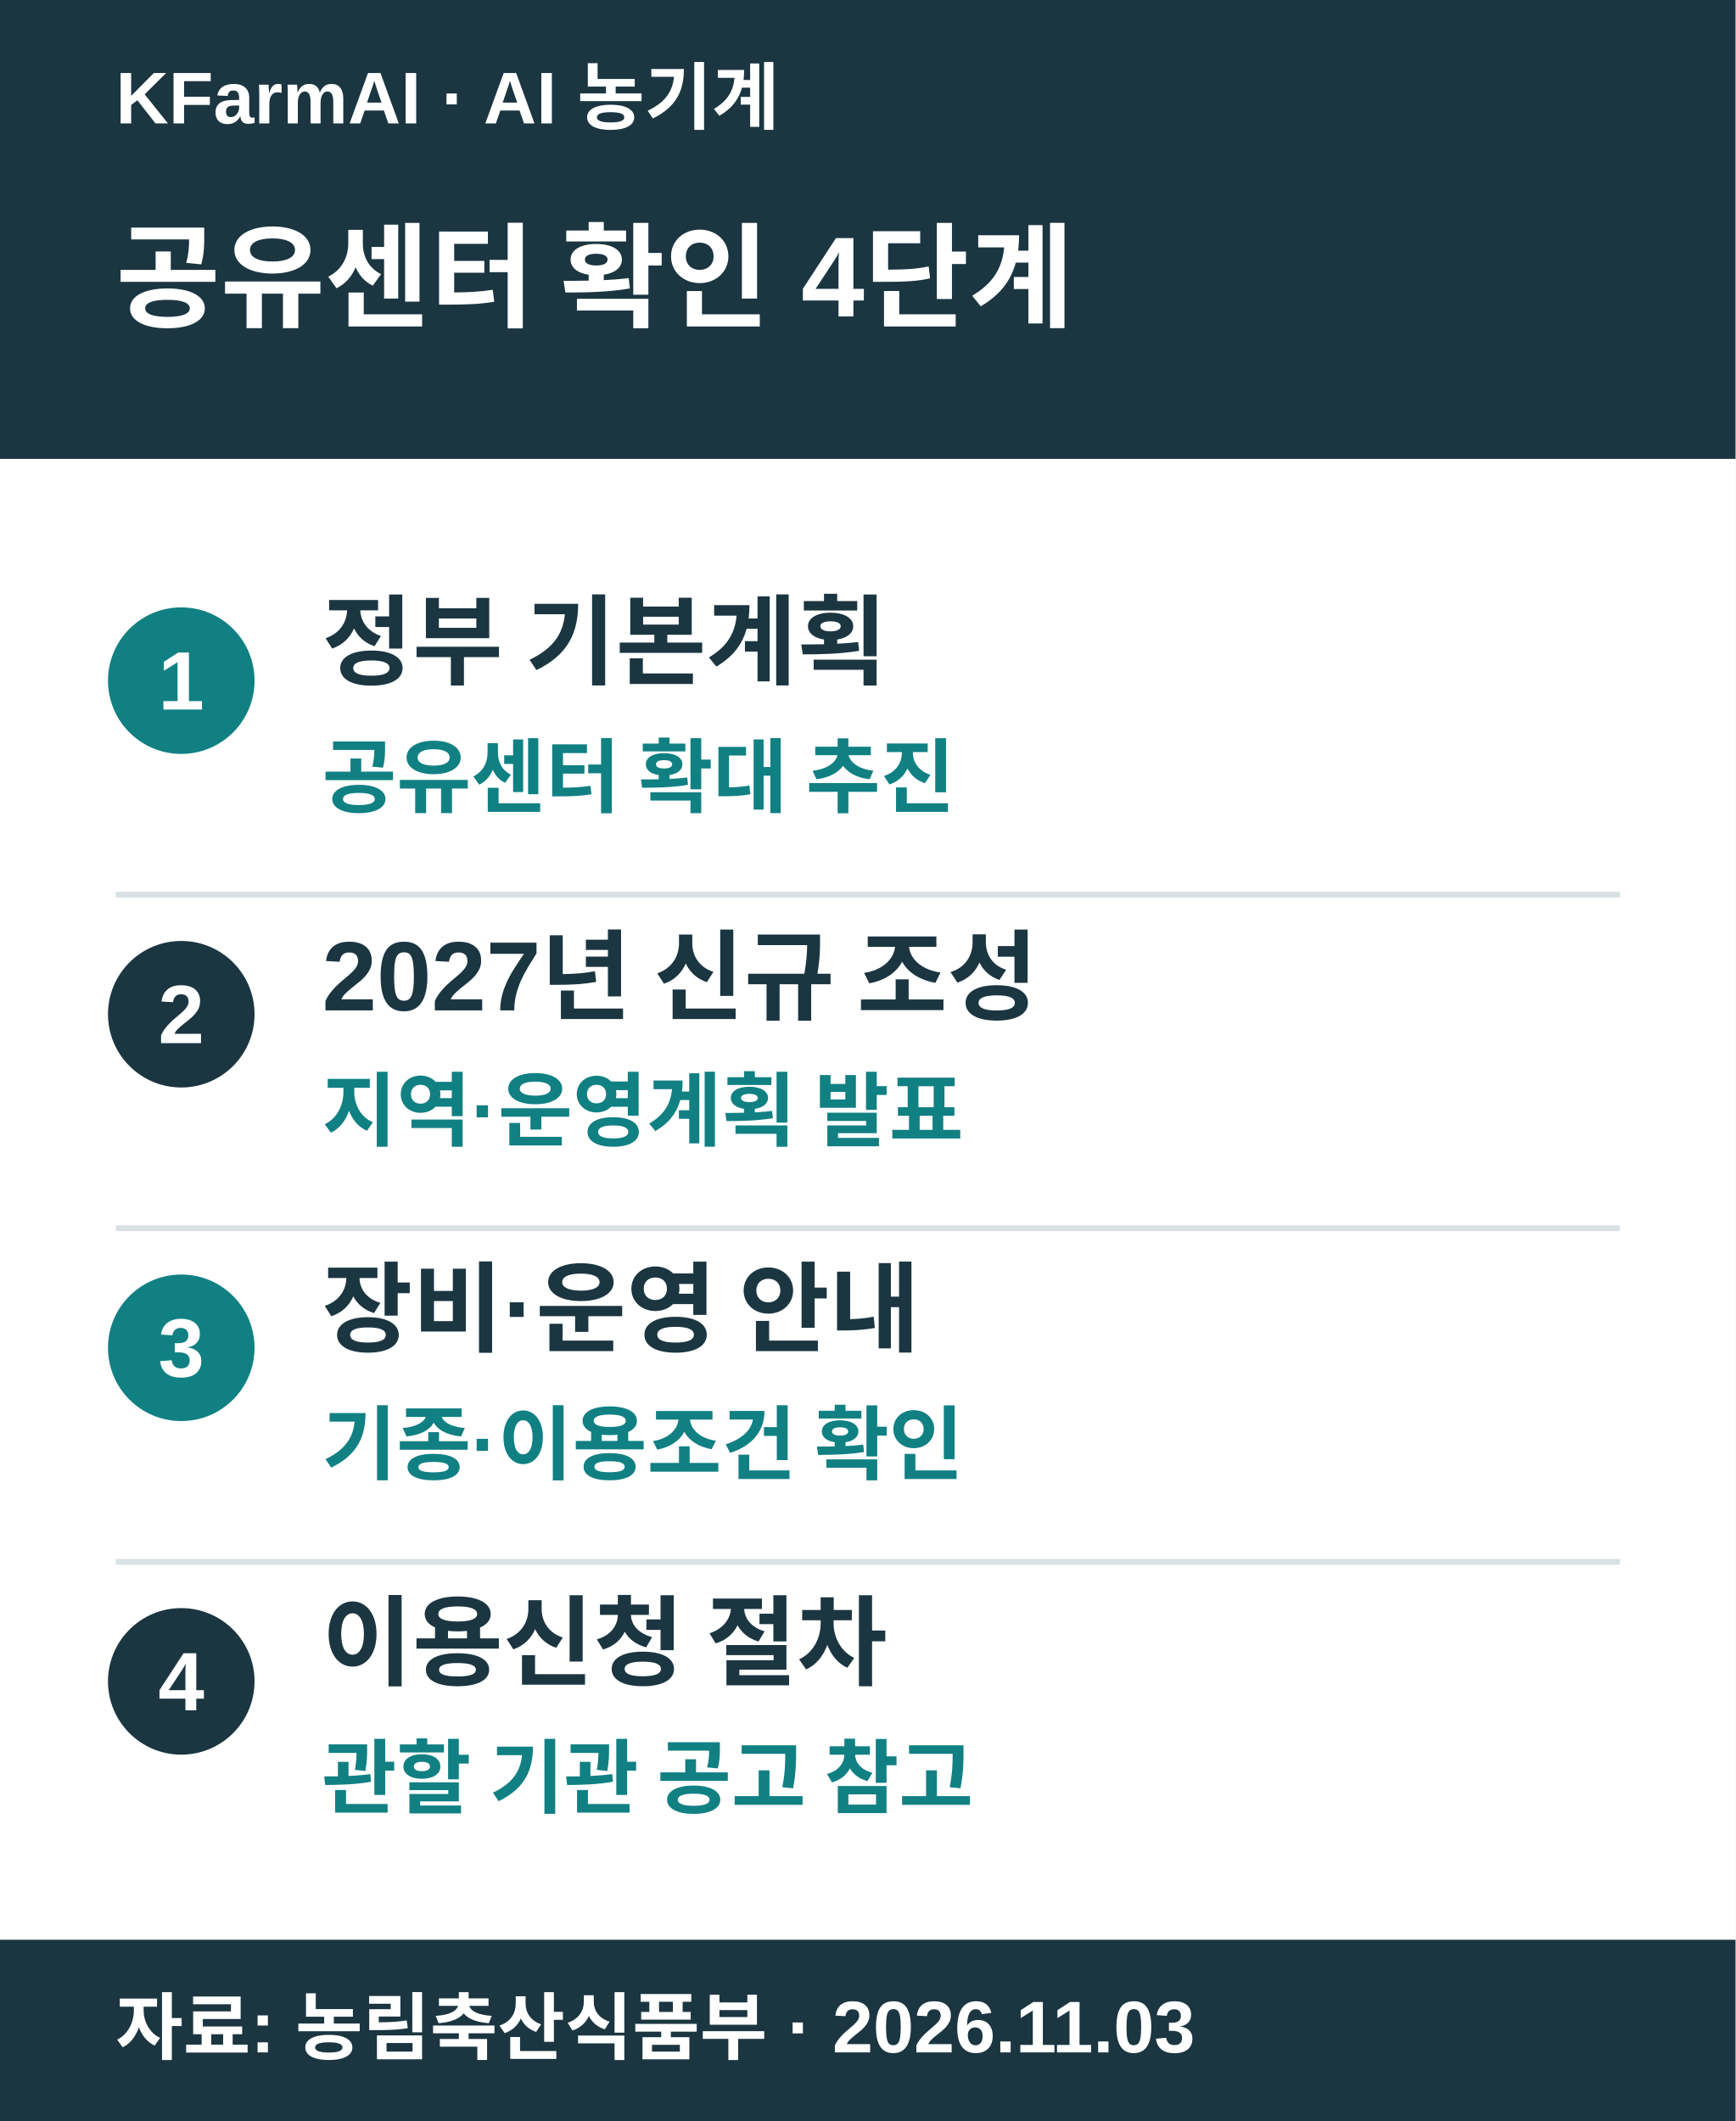
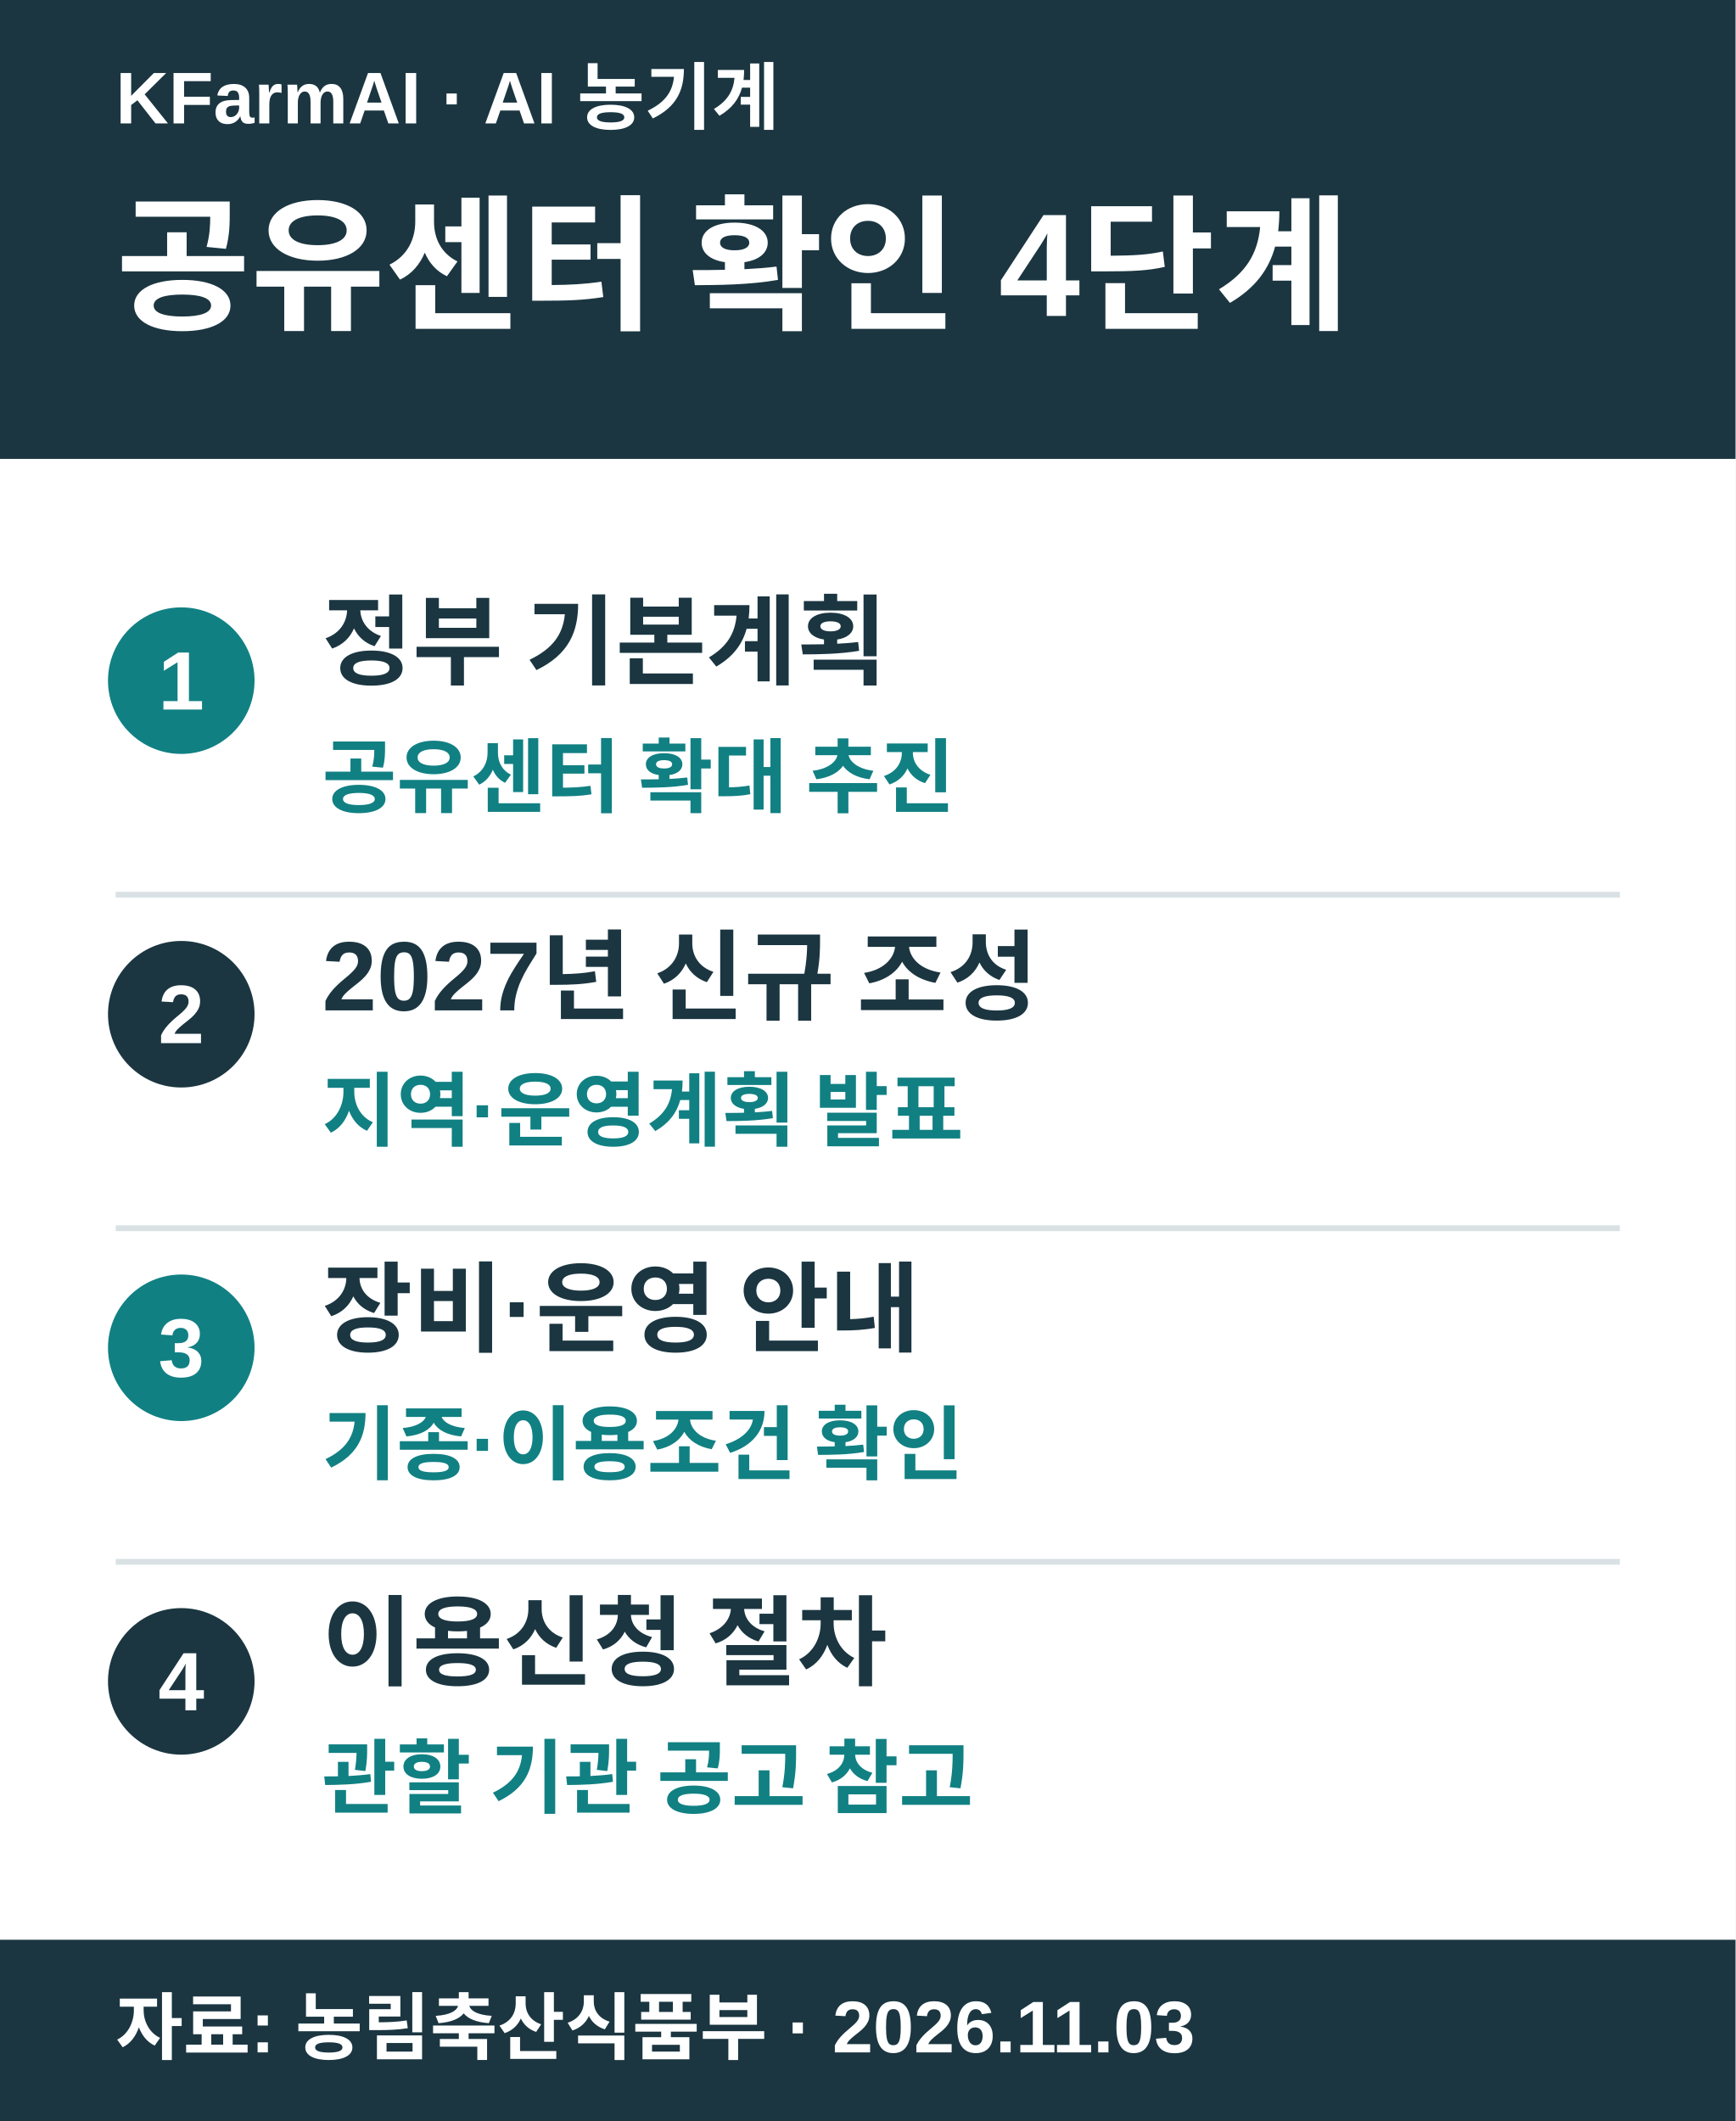
<svg xmlns="http://www.w3.org/2000/svg" width="900" height="1100" viewBox="0 0 900 1100" role="img" aria-labelledby="title desc">
  <g font-family="'Noto Sans KR','Malgun Gothic',Arial,sans-serif">
    <rect width="900" height="1100" fill="#ffffff" />
    <rect width="900" height="238" fill="#1B3641" />
    <text x="60" y="64" fill="#ffffff" font-size="38" font-weight="630">KFarmAI  ·  AI 농기계</text>
-     <text x="60" y="165" fill="#ffffff" font-size="59" font-weight="840">공유센터 확인 4단계</text>
+     <text x="60" y="165" fill="#ffffff" font-size="76" font-weight="840">공유센터 확인 4단계</text>
    <g transform="translate(0 68)">
      <circle cx="94" cy="285" r="38" fill="#118083" />
      <text x="94" y="300" fill="#ffffff" font-size="43" font-weight="850" text-anchor="middle">1</text>
      <text x="167" y="283" fill="#1B3641" font-size="51" font-weight="825">정부 기본계획</text>
      <text x="167" y="350" fill="#118083" font-size="42" font-weight="590">공유센터 확대 추진</text>
      <path d="M60 396 H840" stroke="#D9E1E4" stroke-width="3" />
      <circle cx="94" cy="458" r="38" fill="#1B3641" />
      <text x="94" y="473" fill="#ffffff" font-size="43" font-weight="850" text-anchor="middle">2</text>
      <text x="167" y="456" fill="#1B3641" font-size="51" font-weight="825">2027년 신규 조성</text>
      <text x="167" y="523" fill="#118083" font-size="42" font-weight="590">지역·운영계획 발표</text>
      <path d="M60 569 H840" stroke="#D9E1E4" stroke-width="3" />
      <circle cx="94" cy="631" r="38" fill="#118083" />
      <text x="94" y="646" fill="#ffffff" font-size="43" font-weight="850" text-anchor="middle">3</text>
      <text x="167" y="629" fill="#1B3641" font-size="51" font-weight="825">장비·운영 안내</text>
      <text x="167" y="696" fill="#118083" font-size="42" font-weight="590">기종·이용조건 확인</text>
      <path d="M60 742 H840" stroke="#D9E1E4" stroke-width="3" />
      <circle cx="94" cy="804" r="38" fill="#1B3641" />
      <text x="94" y="819" fill="#ffffff" font-size="43" font-weight="850" text-anchor="middle">4</text>
      <text x="167" y="802" fill="#1B3641" font-size="51" font-weight="825">이용신청 절차</text>
      <text x="167" y="869" fill="#118083" font-size="42" font-weight="590">관할 기관 공고 참고</text>
    </g>
    <rect x="0" y="1006" width="900" height="94" fill="#1B3641" />
    <text x="60" y="1065" fill="#ffffff" font-size="38" font-weight="620">자료: 농림축산식품부  ·  2026.11.03</text>
  </g>
</svg>
